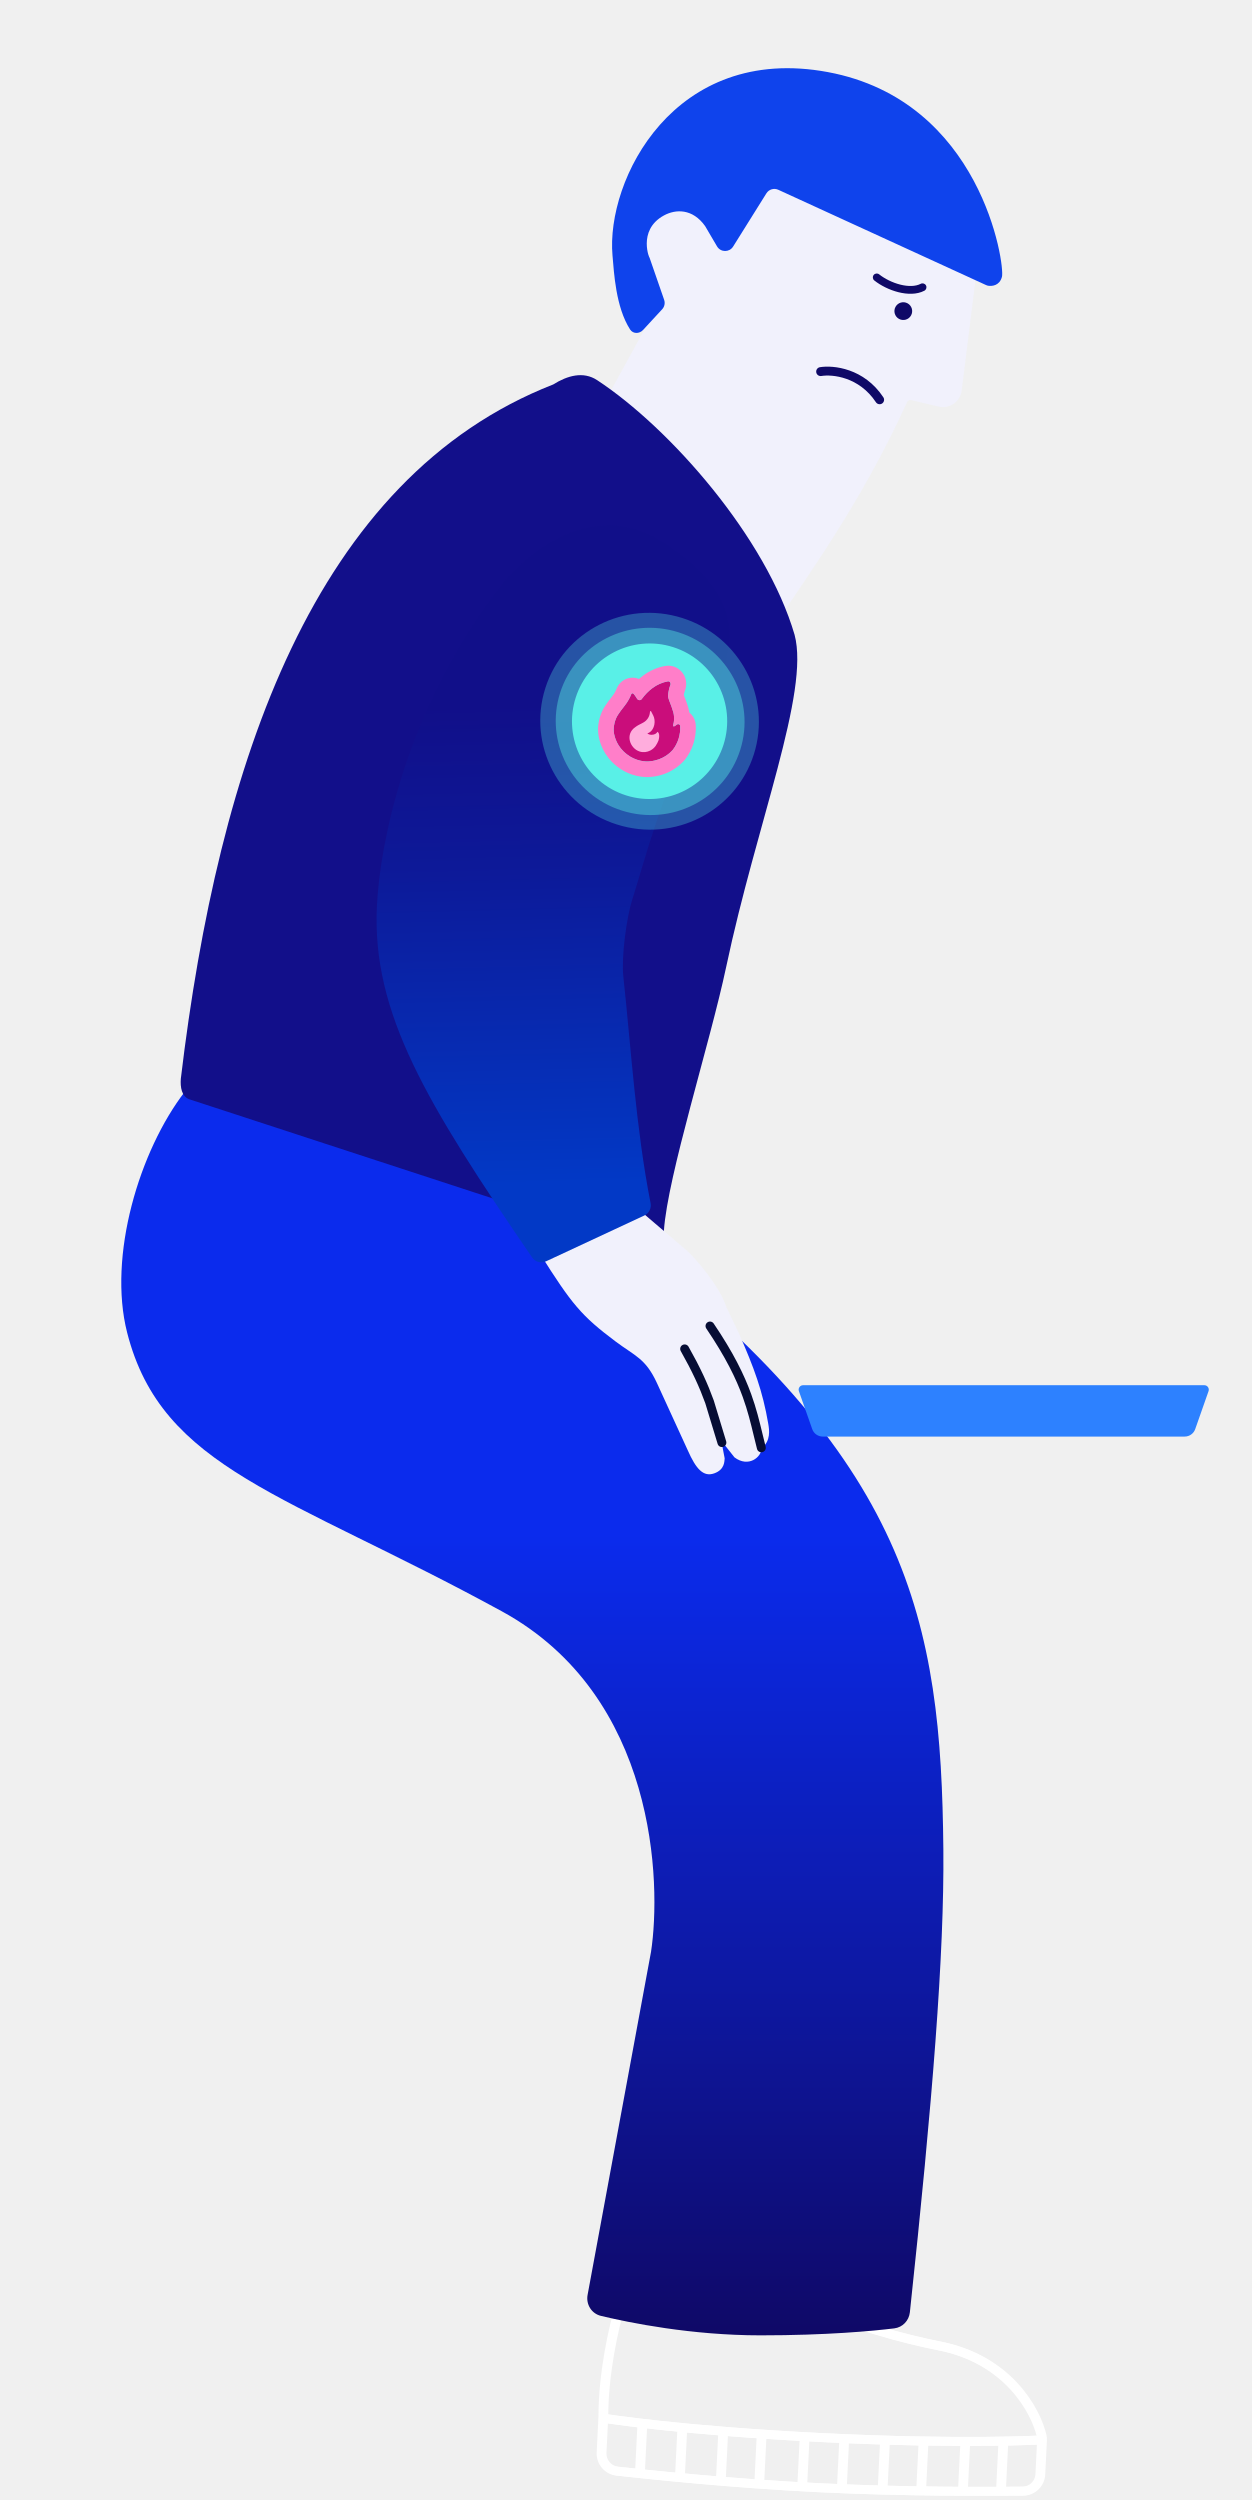
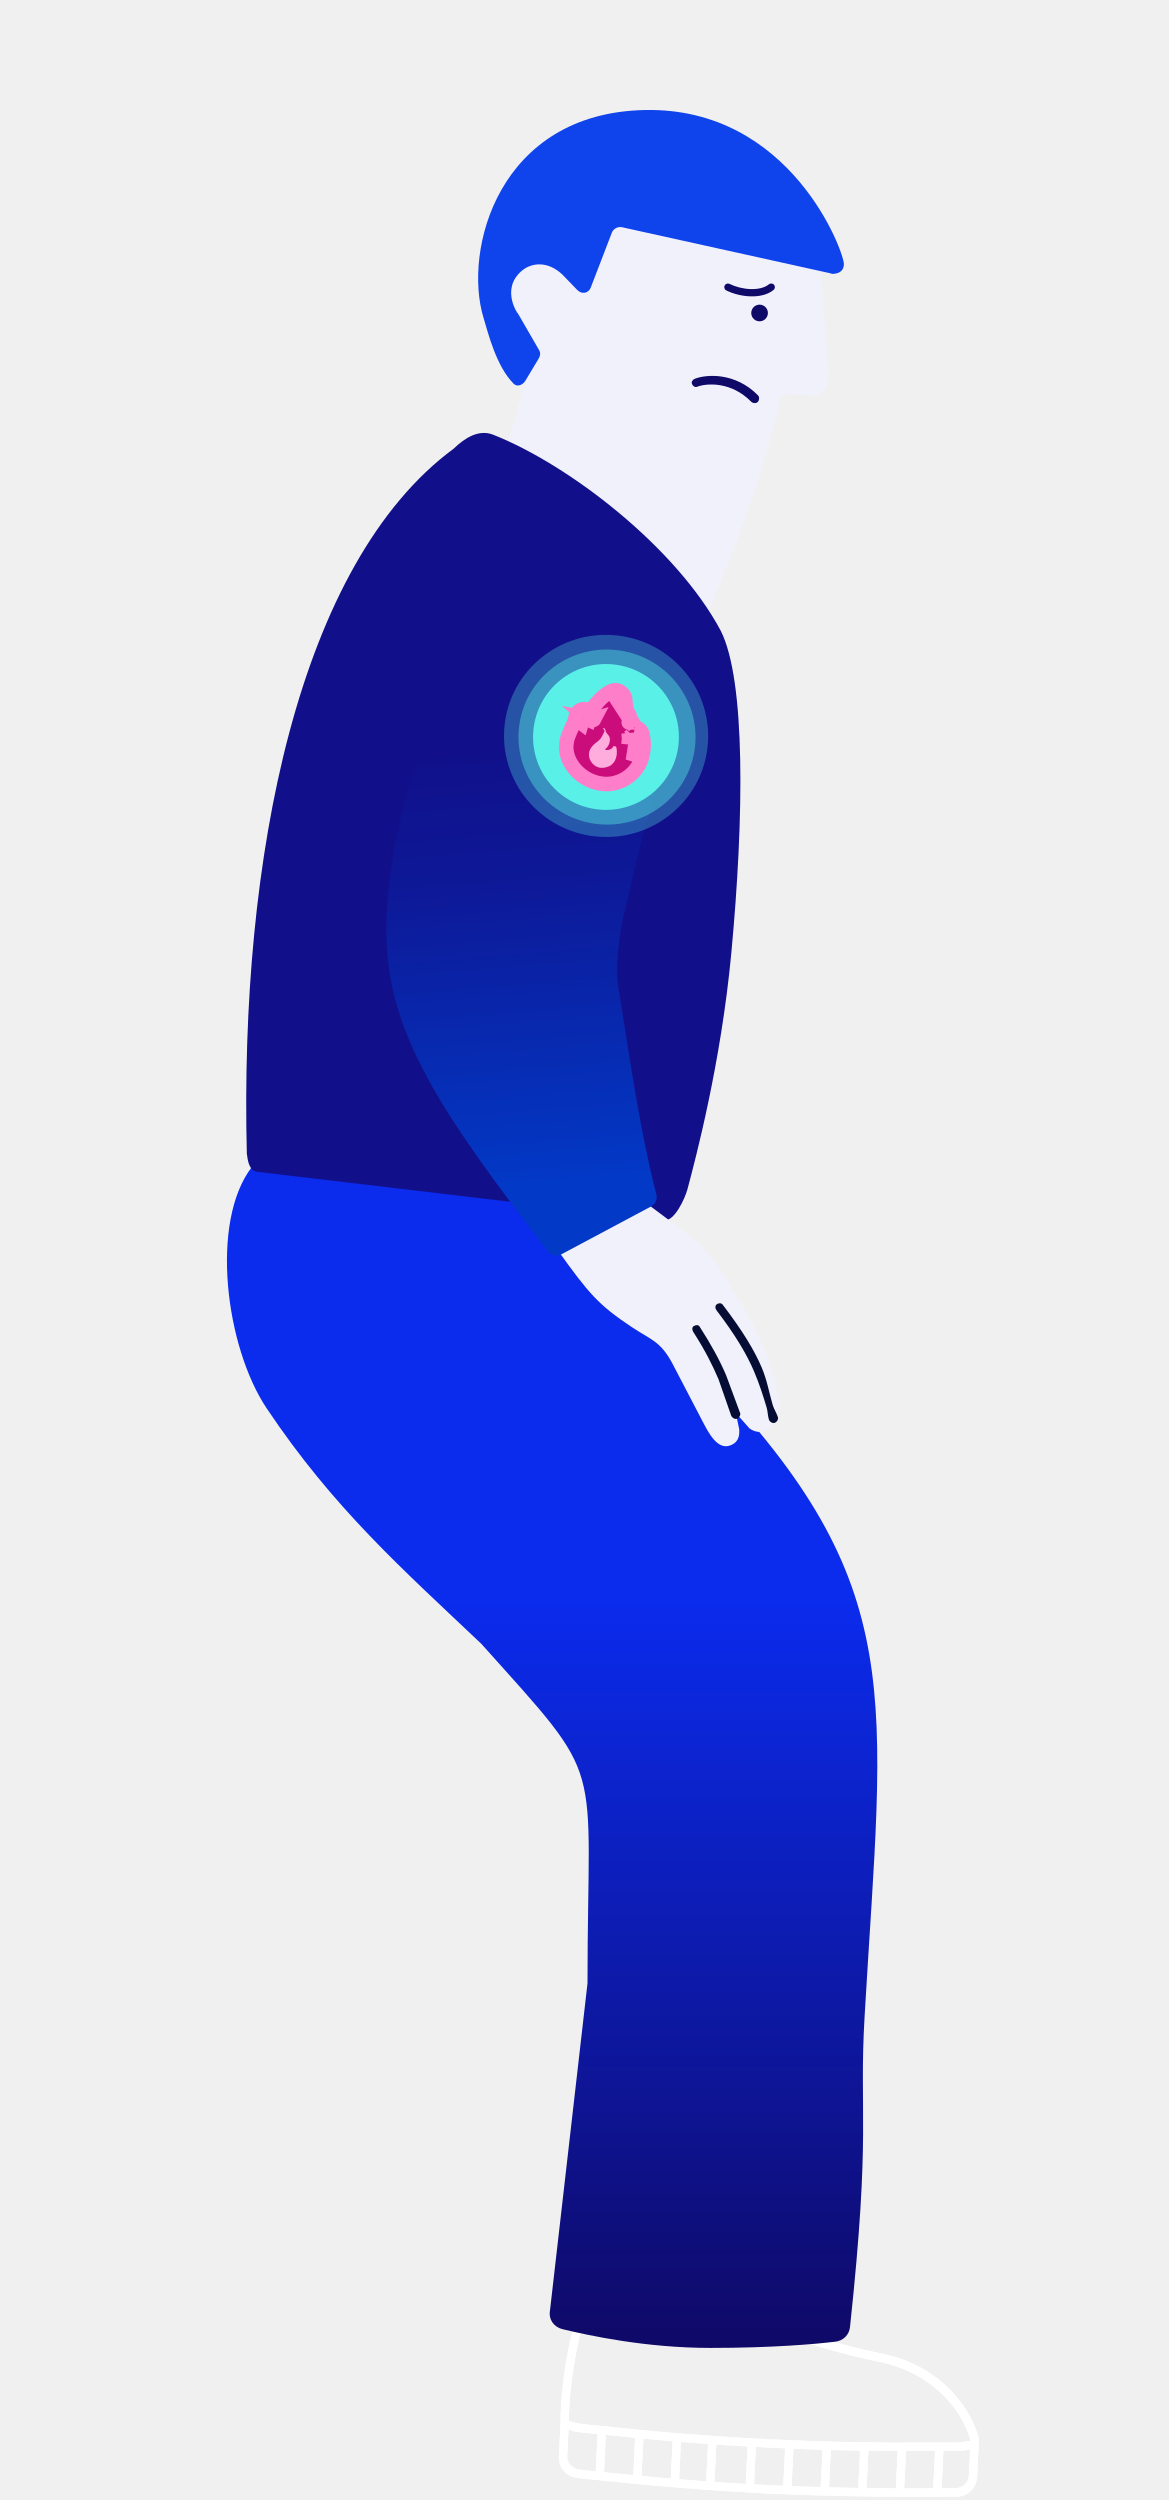
- <svg xmlns="http://www.w3.org/2000/svg" width="561" height="1121" viewBox="0 0 561 1121" fill="none">
-   <path fill-rule="evenodd" clip-rule="evenodd" d="M352.05 1027.9C356.597 1028.6 361.267 1029.81 364.284 1031.48C379.959 1040.13 406.517 1047 420.896 1049.84C452.89 1055.91 465.984 1079.59 468.832 1091.82C469.029 1092.66 469.078 1093.5 469.039 1094.3L468.288 1109.57C468.031 1114.8 463.796 1118.97 458.524 1119.03C443.121 1119.2 405.95 1119.36 367.793 1117.53C329.505 1115.7 291.818 1111.77 276.325 1110.04C271.091 1109.46 267.294 1104.9 267.551 1099.67L268.348 1083.46C268.391 1063.9 272.827 1043.92 276.205 1032.33C277.56 1027.68 282.139 1024.99 286.776 1025.54C313.179 1028.71 329.655 1028.63 339.379 1027.38C342.703 1026.95 347.479 1027.2 352.05 1027.9ZM351.441 1031.85C347.054 1031.18 342.692 1030.98 339.889 1031.34C329.699 1032.66 312.854 1032.7 286.301 1029.51C283.435 1029.17 280.803 1030.84 280.042 1033.45C276.719 1044.85 272.38 1064.45 272.345 1083.52L272.345 1083.57L271.543 1099.87C271.388 1103.02 273.667 1105.72 276.767 1106.07C292.228 1107.79 329.82 1111.71 367.983 1113.53C406.026 1115.36 443.108 1115.2 458.479 1115.03C461.602 1114.99 464.141 1112.53 464.296 1109.37L465.047 1094.1C465.072 1093.6 465.037 1093.14 464.94 1092.72C462.365 1081.68 450.25 1059.47 420.146 1053.77L420.129 1053.77C405.692 1050.91 378.607 1043.95 362.354 1034.98C359.962 1033.66 355.853 1032.54 351.441 1031.85Z" fill="white" />
-   <path fill-rule="evenodd" clip-rule="evenodd" d="M466.929 1092.05L467.05 1094.04C467.172 1096.04 467.172 1096.04 467.171 1096.04L467.144 1096.04L467.064 1096.05L466.752 1096.06C466.477 1096.08 466.067 1096.1 465.523 1096.13C464.435 1096.18 462.814 1096.25 460.671 1096.32C456.385 1096.48 450.011 1096.64 441.643 1096.71C424.906 1096.85 400.192 1096.59 368.248 1095.01C336.305 1093.43 311.845 1091.26 295.363 1089.49C287.122 1088.6 280.875 1087.81 276.685 1087.24C274.589 1086.96 273.008 1086.73 271.948 1086.57C271.419 1086.49 271.019 1086.43 270.751 1086.39L270.448 1086.34L270.37 1086.33L270.345 1086.33C270.344 1086.33 270.342 1086.33 270.662 1084.35L270.983 1082.38L271.004 1082.38L271.075 1082.39L271.366 1082.44C271.625 1082.48 272.016 1082.54 272.537 1082.62C273.579 1082.77 275.143 1083 277.221 1083.28C281.376 1083.84 287.586 1084.63 295.79 1085.51C312.199 1087.28 336.581 1089.44 368.445 1091.02C400.309 1092.59 424.946 1092.85 441.61 1092.71C449.941 1092.64 456.28 1092.48 460.531 1092.33C462.656 1092.25 464.26 1092.18 465.33 1092.13C465.865 1092.1 466.267 1092.08 466.534 1092.07L466.833 1092.05L466.906 1092.05L466.929 1092.05Z" fill="white" />
-   <path fill-rule="evenodd" clip-rule="evenodd" d="M284.77 1108.49L285.896 1085.61L289.887 1085.81L288.762 1108.68L284.77 1108.49Z" fill="white" />
-   <path fill-rule="evenodd" clip-rule="evenodd" d="M357.547 1114.23L358.672 1091.36L362.664 1091.56L361.539 1114.43L357.547 1114.23Z" fill="white" />
-   <path fill-rule="evenodd" clip-rule="evenodd" d="M302.672 1110.81L303.797 1087.94L307.789 1088.14L306.664 1111.01L302.672 1110.81Z" fill="white" />
-   <path fill-rule="evenodd" clip-rule="evenodd" d="M375.308 1115.11L376.433 1092.24L380.424 1092.43L379.299 1115.31L375.308 1115.11Z" fill="white" />
-   <path fill-rule="evenodd" clip-rule="evenodd" d="M321.01 1112.43L322.135 1089.56L326.127 1089.76L325.002 1112.63L321.01 1112.43Z" fill="white" />
-   <path fill-rule="evenodd" clip-rule="evenodd" d="M393.576 1116.01L394.701 1093.14L398.693 1093.34L397.568 1116.21L393.576 1116.01Z" fill="white" />
-   <path fill-rule="evenodd" clip-rule="evenodd" d="M429.55 1117.2L430.675 1094.33L434.667 1094.52L433.542 1117.4L429.55 1117.2Z" fill="white" />
-   <path fill-rule="evenodd" clip-rule="evenodd" d="M338.263 1113.28L339.388 1090.41L343.379 1090.61L342.254 1113.48L338.263 1113.28Z" fill="white" />
-   <path fill-rule="evenodd" clip-rule="evenodd" d="M410.83 1116.86L411.955 1093.99L415.947 1094.19L414.822 1117.06L410.83 1116.86Z" fill="white" />
-   <path fill-rule="evenodd" clip-rule="evenodd" d="M446.651 1116.47L447.776 1093.6L451.768 1093.8L450.643 1116.67L446.651 1116.47Z" fill="white" />
-   <path fill-rule="evenodd" clip-rule="evenodd" d="M352.446 1027.9C356.993 1028.6 361.663 1029.81 364.68 1031.48C380.354 1040.13 406.913 1047 421.292 1049.84C453.286 1055.91 466.379 1079.59 469.227 1091.82C469.425 1092.66 469.474 1093.5 469.434 1094.3L468.683 1109.57C468.426 1114.8 464.191 1118.97 458.92 1119.03C443.517 1119.2 406.345 1119.36 368.188 1117.53C329.901 1115.7 292.213 1111.77 276.72 1110.04C271.486 1109.46 267.69 1104.9 267.947 1099.67L268.744 1083.46C268.787 1063.9 273.223 1043.92 276.601 1032.33C277.955 1027.68 282.535 1024.99 287.172 1025.54C313.575 1028.71 330.051 1028.63 339.775 1027.38C343.099 1026.95 347.875 1027.2 352.446 1027.9ZM351.837 1031.85C347.45 1031.18 343.088 1030.98 340.285 1031.34C330.095 1032.66 313.25 1032.7 286.696 1029.51C283.831 1029.17 281.198 1030.84 280.438 1033.45C277.115 1044.85 272.776 1064.45 272.74 1083.52L272.74 1083.57L271.939 1099.87C271.783 1103.02 274.063 1105.72 277.163 1106.07C292.624 1107.79 330.215 1111.71 368.379 1113.53C406.421 1115.36 443.503 1115.2 458.874 1115.03C461.998 1114.99 464.536 1112.53 464.692 1109.37L465.442 1094.1C465.467 1093.6 465.433 1093.14 465.335 1092.72C462.761 1081.68 450.646 1059.47 420.541 1053.77L420.525 1053.77C406.088 1050.91 379.003 1043.95 362.749 1034.98C360.357 1033.66 356.248 1032.54 351.837 1031.85Z" fill="white" />
-   <path fill-rule="evenodd" clip-rule="evenodd" d="M467.324 1092.05L467.446 1094.04C467.568 1096.04 467.567 1096.04 467.567 1096.04L467.539 1096.04L467.459 1096.05L467.148 1096.06C466.872 1096.08 466.462 1096.1 465.918 1096.13C464.831 1096.18 463.21 1096.25 461.067 1096.32C456.781 1096.48 450.407 1096.64 442.038 1096.71C425.302 1096.85 400.587 1096.59 368.644 1095.01C336.7 1093.43 312.241 1091.26 295.759 1089.49C287.518 1088.6 281.271 1087.81 277.08 1087.24C274.985 1086.96 273.404 1086.73 272.344 1086.57C271.814 1086.49 271.415 1086.43 271.147 1086.39L270.843 1086.34L270.766 1086.33L270.74 1086.33C270.74 1086.33 270.738 1086.33 271.058 1084.35L271.378 1082.38L271.4 1082.38L271.471 1082.39L271.761 1082.44C272.021 1082.48 272.411 1082.54 272.932 1082.62C273.975 1082.77 275.539 1083 277.616 1083.28C281.771 1083.84 287.982 1084.63 296.186 1085.51C312.594 1087.28 336.977 1089.44 368.841 1091.02C400.704 1092.59 425.342 1092.85 442.005 1092.71C450.337 1092.64 456.675 1092.48 460.926 1092.33C463.052 1092.25 464.655 1092.18 465.726 1092.13C466.261 1092.1 466.662 1092.08 466.929 1092.07L467.228 1092.05L467.302 1092.05L467.324 1092.05Z" fill="white" />
-   <path fill-rule="evenodd" clip-rule="evenodd" d="M285.166 1108.49L286.291 1085.61L290.283 1085.81L289.158 1108.68L285.166 1108.49Z" fill="white" />
-   <path fill-rule="evenodd" clip-rule="evenodd" d="M357.942 1114.23L359.067 1091.36L363.059 1091.56L361.934 1114.43L357.942 1114.23Z" fill="white" />
-   <path fill-rule="evenodd" clip-rule="evenodd" d="M303.067 1110.81L304.192 1087.94L308.184 1088.14L307.059 1111.01L303.067 1110.81Z" fill="white" />
-   <path fill-rule="evenodd" clip-rule="evenodd" d="M375.703 1115.11L376.828 1092.24L380.82 1092.43L379.695 1115.31L375.703 1115.11Z" fill="white" />
-   <path fill-rule="evenodd" clip-rule="evenodd" d="M321.405 1112.43L322.53 1089.56L326.522 1089.76L325.397 1112.63L321.405 1112.43Z" fill="white" />
-   <path fill-rule="evenodd" clip-rule="evenodd" d="M393.972 1116.01L395.097 1093.14L399.089 1093.34L397.964 1116.21L393.972 1116.01Z" fill="white" />
-   <path fill-rule="evenodd" clip-rule="evenodd" d="M429.945 1117.2L431.07 1094.33L435.062 1094.52L433.937 1117.4L429.945 1117.2Z" fill="white" />
-   <path fill-rule="evenodd" clip-rule="evenodd" d="M338.658 1113.28L339.783 1090.41L343.775 1090.61L342.65 1113.48L338.658 1113.28Z" fill="white" />
-   <path fill-rule="evenodd" clip-rule="evenodd" d="M411.226 1116.86L412.351 1093.99L416.342 1094.19L415.217 1117.06L411.226 1116.86Z" fill="white" />
-   <path fill-rule="evenodd" clip-rule="evenodd" d="M447.047 1116.47L448.172 1093.6L452.164 1093.8L451.039 1116.67L447.047 1116.47Z" fill="white" />
-   <path d="M423 829.363C422.048 726.363 407.987 654.363 279 555.363L83 489.363C62.5 515.863 48.27 563.201 57 597.5C72.617 658.852 128.246 669.635 225 722.5C294.618 760.539 296.567 844.606 291.926 875.156L263.477 1029.03C262.688 1033.29 265.242 1037.43 269.452 1038.44C282.199 1041.5 310.004 1047.17 340.992 1047.17C370.688 1047.17 391.293 1045.22 400.988 1044.04C404.736 1043.59 407.584 1040.58 407.987 1036.82C418.145 942.026 423.435 876.379 423 829.363Z" fill="url(#paint0_linear_1215:4299)" />
-   <path d="M358.225 623.791C357.768 622.491 358.733 621.129 360.112 621.129H540.023C541.401 621.129 542.366 622.491 541.91 623.791L535.933 640.816C535.23 642.82 533.338 644.16 531.215 644.16H368.919C366.796 644.16 364.905 642.82 364.201 640.816L358.225 623.791Z" fill="#2D81FF" />
-   <path d="M346.431 69.176L438.001 111.276C438.669 111.583 439.06 112.287 438.969 113.017L431.212 175.145C430.589 180.131 425.778 183.478 420.895 182.322L408.637 179.421C407.85 179.234 407.04 179.639 406.705 180.376C385.506 227.014 359.988 261.112 345.373 283.386C344.535 284.664 342.535 284.293 342.183 282.807C337.481 262.979 321.517 220.781 274.251 177.264C273.678 176.737 273.527 175.878 273.902 175.194L294.389 137.835C294.618 137.418 294.661 136.923 294.506 136.474L284.85 112.533C284.696 112.083 284.738 111.588 284.967 111.171L316.629 57.594C317.052 56.823 317.994 56.505 318.795 56.862L346.431 69.176Z" fill="#F1F1FC" />
-   <path d="M442.262 127.874L348.979 85.097C347.054 84.214 344.771 84.899 343.646 86.698L328.724 110.565C327.045 113.252 323.12 113.201 321.517 110.473L316.175 101.379C310.545 93.444 302.966 93.751 297.753 96.579C285.376 103.292 291.674 117.041 291.175 115.307L291.017 114.851C291.095 115.056 291.146 115.207 291.175 115.307L297.8 134.435C298.31 135.906 297.968 137.539 296.911 138.683L288.34 147.964C286.686 149.755 283.846 149.778 282.529 147.73C276.078 137.701 275.32 122.198 274.646 114.583C271.648 80.748 302.215 19.493 371.181 32.318C440.148 45.144 450.669 118.82 449.277 124.117C448.234 128.086 444.829 128.455 442.953 128.106C442.713 128.062 442.484 127.976 442.262 127.874Z" fill="#0F43EC" />
-   <path d="M408.525 141.418C407.467 143.348 405.048 144.056 403.121 142.999C401.195 141.943 400.491 139.522 401.549 137.593C402.607 135.663 405.027 134.955 406.953 136.012C408.88 137.068 409.583 139.489 408.525 141.418Z" fill="#0F0967" />
-   <path d="M356.291 284.64C343.548 241.071 300.583 192.047 267.743 170.45C261.545 166.374 254.397 168.415 248.066 172.391C140.814 214.351 98.005 341.981 81.085 483.664C80.78 487.425 81.406 491.729 84.972 492.946L287.681 559.202C292.086 560.705 296.19 556.269 297.696 551.856C299.357 527.112 318.338 467.997 325.65 433.422C339.271 369.015 363.156 310.374 356.291 284.64Z" fill="#120F8A" />
-   <path d="M306.9 559.837L276.565 533.955L242.077 562.08C256.466 584.937 260.719 590.027 275.975 601.482C284.789 608.099 289.469 609.065 294.591 620.203L308.386 650.301C312.088 658.714 315.396 662.38 320.26 660.654C325.124 658.929 324.784 655.051 324.939 653.916L323.422 646.002L329.333 653.478C335.618 658.227 341.484 653.335 341.44 649.471C345.755 646.058 344.944 641.13 344.489 638.452C341.984 623.726 338.13 613.315 331.246 597.688L325.573 585.844C323.041 577.315 311.592 563.551 306.9 559.837Z" fill="#F1F1FC" />
-   <path fill-rule="evenodd" clip-rule="evenodd" d="M317.241 592.93C318.156 592.311 319.398 592.551 320.017 593.465C328.848 606.522 333.687 616.432 336.82 625.083C339.146 631.506 340.529 637.249 341.899 642.935C342.361 644.856 342.822 646.771 343.318 648.703C343.592 649.772 342.947 650.862 341.878 651.137C340.808 651.412 339.719 650.768 339.445 649.699C338.921 647.657 338.444 645.677 337.972 643.72C336.616 638.09 335.304 632.643 333.06 626.446C330.056 618.151 325.38 608.534 316.704 595.706C316.086 594.792 316.326 593.549 317.241 592.93Z" fill="#060D34" />
-   <path fill-rule="evenodd" clip-rule="evenodd" d="M306.016 603.102C306.977 602.559 308.197 602.898 308.739 603.859C314.064 613.292 317.316 620.399 320.025 627.893C320.037 627.925 320.048 627.958 320.058 627.991L325.612 646.275C325.932 647.331 325.336 648.448 324.279 648.77C323.223 649.091 322.106 648.496 321.786 647.44L316.247 629.206C313.628 621.97 310.478 615.076 305.257 605.826C304.714 604.865 305.054 603.646 306.016 603.102Z" fill="#060D34" />
-   <path d="M283.497 403.369C289.822 383.668 295.508 358.371 315.348 318.461C328.952 294.561 338.609 270.06 297.671 243.387C264.921 222.048 234.344 250.015 224.523 262.736C181.5 318.461 170.293 379.101 169 406.363C166.73 454.244 191.171 494.513 238.59 563.844C239.97 565.862 242.625 566.606 244.841 565.574L288.912 545.035C291.014 544.055 292.164 541.76 291.717 539.484C285.063 505.536 282.959 469.757 279.5 437.863C278.553 429.129 280.976 411.225 283.497 403.369Z" fill="url(#paint1_linear_1215:4299)" />
-   <path d="M414.475 130.365C415.333 129.92 415.669 128.864 415.224 128.006C414.78 127.148 413.724 126.812 412.865 127.257L414.475 130.365ZM394.218 123.019C393.462 122.417 392.361 122.542 391.759 123.297C391.157 124.053 391.281 125.154 392.037 125.757L394.218 123.019ZM412.865 127.257C410.527 128.468 407.223 128.515 403.668 127.617C400.152 126.728 396.685 124.985 394.218 123.019L392.037 125.757C394.907 128.044 398.83 130.004 402.81 131.01C406.751 132.006 411.05 132.139 414.475 130.365L412.865 127.257Z" fill="#0F0967" />
-   <path fill-rule="evenodd" clip-rule="evenodd" d="M395.532 180.927C394.611 181.536 393.371 181.283 392.762 180.362C385.223 168.95 373.208 167.793 368.299 168.598C367.21 168.776 366.182 168.037 366.004 166.947C365.825 165.857 366.563 164.829 367.652 164.65C373.634 163.669 387.448 165.066 396.096 178.156C396.705 179.077 396.452 180.318 395.532 180.927Z" fill="#0F0967" />
-   <ellipse cx="291.274" cy="323.407" rx="49.054" ry="48.559" transform="rotate(17.6528 291.274 323.407)" fill="#59F0E7" fill-opacity="0.3" />
-   <ellipse cx="291.527" cy="323.488" rx="42.365" ry="41.937" transform="rotate(17.6528 291.527 323.488)" fill="#59F0E7" fill-opacity="0.4" />
-   <ellipse cx="291.274" cy="323.407" rx="34.784" ry="34.874" transform="rotate(17.6528 291.274 323.407)" fill="#59F0E7" />
-   <mask id="path-40-outside-1_1215:4299" maskUnits="userSpaceOnUse" x="261.801" y="290.419" width="58.953" height="64.15" fill="black">
-     <rect fill="white" x="261.801" y="290.419" width="58.953" height="64.15" />
-     <path d="M302.215 321.17C302.417 323.605 301.919 324.56 301.827 325.242C301.8 325.446 301.924 325.7 302.129 325.718C302.188 325.723 302.243 325.7 302.3 325.685C302.609 325.606 302.956 325.352 303.291 325.038C303.916 324.449 304.95 324.684 304.998 325.542C305.215 329.393 303.979 333.312 301.699 336.214C300.516 337.564 297.216 340.831 291.447 341.37C289.671 341.651 285.086 341.399 280.957 338.139C276.826 334.882 275.474 330.674 275.214 328.109C275.104 327.103 275.043 324.925 276.303 321.98C276.9 320.444 279.774 316.825 280.125 316.397C281.58 314.599 282.512 312.669 282.995 311.399C283.199 310.864 283.711 310.687 284.093 311.113C284.32 311.366 284.562 311.658 284.773 311.941C285.125 312.435 285.41 312.875 285.65 313.3C286.069 314.045 287.218 314.185 287.723 313.495C289.17 311.517 290.773 309.863 292.517 308.577C294.628 306.97 297.082 305.935 299.51 305.508C300.327 305.364 300.915 306.328 300.613 307.101C300.135 308.325 299.671 310.037 299.547 312.11C299.542 312.18 299.546 312.25 299.558 312.318C299.748 313.419 300.231 314.515 300.622 315.581C300.822 315.969 300.893 316.423 301.092 316.81C302.001 319.366 302.118 320.002 302.215 321.17Z" />
-   </mask>
-   <path d="M302.215 321.17C302.417 323.605 301.919 324.56 301.827 325.242C301.8 325.446 301.924 325.7 302.129 325.718C302.188 325.723 302.243 325.7 302.3 325.685C302.609 325.606 302.956 325.352 303.291 325.038C303.916 324.449 304.95 324.684 304.998 325.542C305.215 329.393 303.979 333.312 301.699 336.214C300.516 337.564 297.216 340.831 291.447 341.37C289.671 341.651 285.086 341.399 280.957 338.139C276.826 334.882 275.474 330.674 275.214 328.109C275.104 327.103 275.043 324.925 276.303 321.98C276.9 320.444 279.774 316.825 280.125 316.397C281.58 314.599 282.512 312.669 282.995 311.399C283.199 310.864 283.711 310.687 284.093 311.113C284.32 311.366 284.562 311.658 284.773 311.941C285.125 312.435 285.41 312.875 285.65 313.3C286.069 314.045 287.218 314.185 287.723 313.495C289.17 311.517 290.773 309.863 292.517 308.577C294.628 306.97 297.082 305.935 299.51 305.508C300.327 305.364 300.915 306.328 300.613 307.101C300.135 308.325 299.671 310.037 299.547 312.11C299.542 312.18 299.546 312.25 299.558 312.318C299.748 313.419 300.231 314.515 300.622 315.581C300.822 315.969 300.893 316.423 301.092 316.81C302.001 319.366 302.118 320.002 302.215 321.17Z" fill="#CA0D7B" />
-   <path d="M301.827 325.242L308.765 326.173L308.765 326.173L301.827 325.242ZM302.215 321.17L295.239 321.749L295.239 321.749L302.215 321.17ZM301.092 316.81L307.688 314.464L307.53 314.021L307.314 313.603L301.092 316.81ZM300.622 315.581L294.051 317.993L294.201 318.402L294.4 318.789L300.622 315.581ZM299.558 312.318L292.66 313.51L292.66 313.51L299.558 312.318ZM299.51 305.508L298.297 298.614L298.297 298.614L299.51 305.508ZM292.517 308.577L296.67 314.212L296.714 314.18L296.758 314.147L292.517 308.577ZM287.723 313.495L293.373 317.628L293.373 317.628L287.723 313.495ZM285.65 313.3L279.552 316.738L279.552 316.738L285.65 313.3ZM284.773 311.941L290.478 307.885L290.431 307.819L290.382 307.753L284.773 311.941ZM284.093 311.113L278.881 315.785L278.881 315.785L284.093 311.113ZM280.125 316.397L285.534 320.841L285.551 320.82L285.568 320.8L280.125 316.397ZM276.303 321.98L282.739 324.734L282.786 324.625L282.829 324.514L276.303 321.98ZM275.214 328.109L282.178 327.403L282.175 327.375L282.172 327.347L275.214 328.109ZM280.957 338.139L285.294 332.645L285.291 332.643L280.957 338.139ZM291.447 341.37L290.796 334.4L290.573 334.421L290.351 334.456L291.447 341.37ZM301.699 336.214L306.964 340.827L307.087 340.686L307.203 340.539L301.699 336.214ZM304.998 325.542L311.987 325.147L311.987 325.147L304.998 325.542ZM282.995 311.399L276.452 308.911L276.452 308.911L282.995 311.399ZM300.613 307.101L294.093 304.552L294.093 304.552L300.613 307.101ZM299.547 312.11L306.534 312.529L306.534 312.528L299.547 312.11ZM303.291 325.038L298.492 319.941L298.492 319.941L303.291 325.038ZM302.3 325.685L300.568 318.903L300.568 318.903L302.3 325.685ZM302.129 325.718L301.516 332.691L301.516 332.691L302.129 325.718ZM308.765 326.173C308.723 326.488 308.648 326.746 308.742 326.373C308.804 326.128 308.923 325.66 309.025 325.078C309.242 323.846 309.341 322.396 309.191 320.592L295.239 321.749C295.291 322.38 295.242 322.624 295.238 322.649C295.229 322.696 295.219 322.746 295.168 322.948C295.148 323.026 295.099 323.22 295.055 323.411C295.008 323.614 294.941 323.932 294.89 324.312L308.765 326.173ZM309.191 320.592C309.023 318.565 308.69 317.283 307.688 314.464L294.497 319.156C294.941 320.405 295.098 320.928 295.164 321.196C295.195 321.319 295.207 321.362 295.239 321.749L309.191 320.592ZM307.314 313.603C307.439 313.844 307.509 314.03 307.534 314.098C307.554 314.151 307.563 314.183 307.522 314.054C307.495 313.972 307.419 313.73 307.323 313.471C307.223 313.197 307.069 312.809 306.844 312.374L294.4 318.789C294.276 318.547 294.205 318.362 294.18 318.294C294.161 318.24 294.152 318.209 294.193 318.337C294.219 318.419 294.296 318.661 294.391 318.921C294.492 319.195 294.646 319.582 294.87 320.018L307.314 313.603ZM307.194 313.17C307.075 312.845 306.948 312.517 306.855 312.274C306.753 312.008 306.677 311.805 306.611 311.62C306.474 311.236 306.453 311.112 306.455 311.127L292.66 313.51C292.993 315.438 293.885 317.542 294.051 317.993L307.194 313.17ZM298.297 298.614C294.794 299.23 291.296 300.709 288.277 303.008L296.758 314.147C297.959 313.232 299.371 312.64 300.724 312.402L298.297 298.614ZM288.364 302.942C285.962 304.713 283.872 306.904 282.074 309.362L293.373 317.628C294.468 316.131 295.584 315.012 296.67 314.212L288.364 302.942ZM291.747 309.863C291.355 309.167 290.927 308.516 290.478 307.885L279.067 315.996C279.322 316.354 279.465 316.583 279.552 316.738L291.747 309.863ZM290.382 307.753C290.034 307.286 289.657 306.832 289.306 306.441L278.881 315.785C278.984 315.9 279.091 316.031 279.163 316.128L290.382 307.753ZM274.716 311.954C274.46 312.267 273.569 313.386 272.646 314.654C271.932 315.635 270.467 317.673 269.778 319.447L282.829 324.514C282.746 324.727 282.694 324.806 282.752 324.702C282.796 324.621 282.877 324.484 283.003 324.287C283.257 323.889 283.593 323.405 283.966 322.892C284.333 322.388 284.699 321.906 284.996 321.522C285.144 321.332 285.271 321.171 285.368 321.048C285.416 320.987 285.456 320.937 285.487 320.9C285.502 320.881 285.513 320.866 285.522 320.855C285.531 320.844 285.535 320.84 285.534 320.841L274.716 311.954ZM269.868 319.227C268.045 323.485 268.041 326.912 268.256 328.872L282.172 327.347C282.166 327.293 282.041 326.365 282.739 324.734L269.868 319.227ZM268.25 328.816C268.659 332.848 270.701 338.966 276.622 343.636L285.291 332.643C282.952 330.798 282.29 328.501 282.178 327.403L268.25 328.816ZM292.097 348.339C300.399 347.564 305.214 342.824 306.964 340.827L296.434 331.601C295.818 332.304 294.032 334.098 290.796 334.4L292.097 348.339ZM307.203 340.539C310.558 336.27 312.298 330.665 311.987 325.147L298.009 325.936C298.132 328.121 297.401 330.355 296.195 331.889L307.203 340.539ZM290.351 334.456C290.461 334.439 289.783 334.522 288.66 334.262C287.624 334.023 286.428 333.54 285.294 332.645L276.62 343.634C282.503 348.278 289.133 348.824 292.542 348.283L290.351 334.456ZM276.452 308.911C276.162 309.674 275.561 310.909 274.683 311.995L285.568 320.8C287.598 318.289 288.863 315.664 289.538 313.887L276.452 308.911ZM294.093 304.552C293.375 306.389 292.731 308.819 292.559 311.692L306.534 312.528C306.61 311.256 306.894 310.26 307.132 309.649L294.093 304.552ZM298.492 319.941C298.502 319.932 298.632 319.808 298.875 319.645C299.078 319.508 299.663 319.134 300.568 318.903L304.033 332.467C306.184 331.918 307.635 330.562 308.09 330.134L298.492 319.941ZM282.074 309.362C283.572 307.314 285.817 306.811 287.378 306.973C288.903 307.132 290.69 307.987 291.747 309.863L279.552 316.738C281.029 319.358 283.6 320.656 285.931 320.898C288.297 321.144 291.369 320.367 293.373 317.628L282.074 309.362ZM300.724 312.402C297.804 312.916 295.612 311.289 294.642 309.821C293.731 308.444 293.331 306.501 294.093 304.552L307.132 309.649C308.197 306.927 307.654 304.117 306.321 302.1C304.927 299.993 302.034 297.956 298.297 298.614L300.724 312.402ZM302.742 318.745C305.589 318.996 307.245 320.834 307.94 322.027C308.632 323.215 308.968 324.66 308.765 326.173L294.89 324.312C294.659 326.029 295.044 327.702 295.842 329.073C296.643 330.449 298.464 332.423 301.516 332.691L302.742 318.745ZM306.455 311.127C306.542 311.63 306.56 312.102 306.534 312.529L292.559 311.692C292.525 312.257 292.549 312.87 292.66 313.51L306.455 311.127ZM301.516 332.691C302.661 332.792 303.555 332.59 303.917 332.499C304.016 332.474 304.098 332.452 304.15 332.437C304.2 332.423 304.242 332.41 304.246 332.409C304.289 332.396 304.171 332.432 304.033 332.467L300.568 318.903C300.474 318.927 300.398 318.948 300.35 318.962C300.326 318.969 300.306 318.975 300.293 318.979C300.281 318.982 300.27 318.985 300.269 318.986C300.238 318.995 300.362 318.957 300.513 318.919C300.819 318.843 301.656 318.65 302.742 318.745L301.516 332.691ZM289.306 306.441C287.639 304.581 284.748 303.246 281.541 304.169C278.685 304.991 277.114 307.171 276.452 308.911L289.538 313.887C289.08 315.092 287.867 316.916 285.414 317.622C282.61 318.429 280.166 317.219 278.881 315.785L289.306 306.441ZM311.987 325.147C311.778 321.449 309.184 318.798 306.184 317.989C303.455 317.253 300.543 318.01 298.492 319.941L308.09 330.134C306.664 331.476 304.582 332.057 302.538 331.506C300.223 330.881 298.169 328.777 298.009 325.936L311.987 325.147Z" fill="#FF7EC9" mask="url(#path-40-outside-1_1215:4299)" />
-   <path d="M291.606 336.527C290.165 337.275 288.458 337.507 286.82 336.985C282.372 335.57 280.192 329.19 284.891 326.033C286.84 324.499 288.884 324.288 290.234 322.477C290.795 321.794 291.197 320.802 291.318 320.151C291.314 319.892 291.51 319.006 291.535 318.928C291.56 318.85 291.56 318.85 291.638 318.875L291.741 318.821C291.819 318.846 291.819 318.846 291.897 318.871C292.003 319.077 292.11 319.283 292.216 319.489C292.428 319.902 292.694 320.417 292.907 320.829C293.438 321.86 293.717 323.413 293.4 324.949C292.959 326.877 291.992 328.292 290.264 328.863C290.814 329.296 291.438 329.495 292.215 329.483C293.432 329.44 294.255 329.013 294.763 328.227C294.763 328.227 294.788 328.148 294.866 328.173L294.944 328.198C295.494 328.631 295.897 329.794 295.278 332.009C294.599 333.602 293.768 335.406 291.606 336.527Z" fill="#FFADDD" />
+ <svg xmlns="http://www.w3.org/2000/svg" fill="none" viewBox="0 0 561 1200">
+   <path d="m352.9 1107c4.538 0.7 8.827 1.93 11.838 3.59 15.645 8.61 42.793 16 57.144 18.84 31.931 6.03 45.18 29.26 48.025 41.42 0.198 0.84-0.108 2.2-0.147 2.99l-0.736 14.99c-0.256 5.2-4.219 9.48-9.48 9.54-15.372 0.17-52.955 0.33-91.036-1.49-38.211-1.84-76.278-5.82-91.741-7.54-5.224-0.58-8.754-5.23-8.498-10.43l0.785-15.98c0.039-19.46 4.128-39.17 7.497-50.69 1.351-4.63 6.752-8.01 11.379-7.45 26.351 3.16 42.282 2.81 51.986 1.57 3.317-0.43 8.422-0.07 12.984 0.64zm-0.196 3.99c-4.379-0.67-9.188-0.95-11.986-0.59-10.169 1.3-27.482 1.51-53.983-1.67-2.86-0.34-5.43 1.11-6.189 3.7-3.313 11.34-7.466 31.74-7.497 50.7l-0.785 15.98c-0.154 3.13 2.604 5.94 5.698 6.29 15.431 1.72 52.655 5.65 90.742 7.48 37.967 1.82 74.697 1.62 90.038 1.44 3.117-0.03 6.133-2.55 6.287-5.69l0.736-14.98c0.025-0.5 0.196-1.58 0.098-2-2.572-10.99-15.13-32.6-45.176-38.28-14.408-2.84-40.921-9.91-57.144-18.84-2.387-1.31-6.436-2.86-10.839-3.54z" clip-rule="evenodd" fill="#fff" fill-rule="evenodd" />
+   <path d="m467.76 1171.7-0.098 2c0.12 2.03-0.097 1.99-0.098 1.99-0.275 0.02-1.454-0.12-1.997-0.09-1.087 0.05-1.904 0.72-4.045 0.8-4.28 0.16-10.668-0.02-19.026 0.06-16.715 0.16-42.107-0.07-74.008-1.65s-56.354-3.81-72.813-5.6c-8.229-0.9-14.743-1.36-18.927-1.94-2.093-0.29-2.888-1.04-3.947-1.2-0.529-0.08-1.729-0.05-1.997-0.09-1e-3 0-0.224 0.01 0.098-2l0.098-2 0.999 0.05c0.259 0.04 0.478-0.03 0.999 0.05 1.041 0.16 2.87 0.96 4.945 1.24 4.149 0.57 9.736 1 17.929 1.89 16.385 1.79 40.991 4.02 72.813 5.6 31.821 1.58 56.367 1.76 73.009 1.6 8.321-0.07 14.78 0.1 19.026-0.06 2.123-0.08 3.974-0.7 5.043-0.75 0.534-0.03 0.732 0.07 0.999 0.05l0.998 0.05z" clip-rule="evenodd" fill="#fff" fill-rule="evenodd" />
+   <path d="m285.87 1188 1.129-22.97 3.995 0.2-1.129 22.97-3.995-0.2z" clip-rule="evenodd" fill="#fff" fill-rule="evenodd" />
+   <path d="m357.87 1194 1.129-22.97 3.995 0.2-1.129 22.97-3.995-0.2z" clip-rule="evenodd" fill="#fff" fill-rule="evenodd" />
+   <path d="m303.87 1190 1.129-22.97 3.995 0.2-1.129 22.97-3.995-0.2z" clip-rule="evenodd" fill="#fff" fill-rule="evenodd" />
+   <path d="m375.87 1195 1.129-22.97 3.995 0.2-1.129 22.97-3.995-0.2z" clip-rule="evenodd" fill="#fff" fill-rule="evenodd" />
+   <path d="m321.87 1192 1.129-22.97 3.995 0.2-1.129 22.97-3.995-0.2z" clip-rule="evenodd" fill="#fff" fill-rule="evenodd" />
+   <path d="m393.87 1195 1.129-22.97 3.995 0.2-1.129 22.97-3.995-0.2z" clip-rule="evenodd" fill="#fff" fill-rule="evenodd" />
+   <path d="m429.87 1197 1.129-22.97 3.995 0.2-1.129 22.97-3.995-0.2z" clip-rule="evenodd" fill="#fff" fill-rule="evenodd" />
+   <path d="m338.87 1193 1.129-22.97 3.995 0.2-1.129 22.97-3.995-0.2z" clip-rule="evenodd" fill="#fff" fill-rule="evenodd" />
+   <path d="m411.87 1196 1.129-22.97 3.995 0.2-1.129 22.97-3.995-0.2z" clip-rule="evenodd" fill="#fff" fill-rule="evenodd" />
+   <path d="m447.87 1196 1.129-22.97 3.995 0.2-1.129 22.97-3.995-0.2z" clip-rule="evenodd" fill="#fff" fill-rule="evenodd" />
+   <path d="m352.9 1107c4.538 0.7 8.827 1.93 11.838 3.59 15.645 8.61 42.793 16 57.144 18.84 31.931 6.03 45.18 29.26 48.025 41.42 0.198 0.84-0.108 2.2-0.147 2.99l-0.736 14.99c-0.256 5.2-4.219 9.48-9.48 9.54-15.372 0.17-52.955 0.33-91.036-1.49-38.211-1.84-76.278-5.82-91.741-7.54-5.224-0.58-8.754-5.23-8.498-10.43l0.785-15.98c0.039-19.46 4.128-39.17 7.497-50.69 1.351-4.63 6.752-8.01 11.379-7.45 26.351 3.16 42.282 2.81 51.986 1.57 3.317-0.43 8.422-0.07 12.984 0.64zm-0.196 3.99c-4.379-0.67-9.188-0.95-11.986-0.59-10.169 1.3-27.482 1.51-53.983-1.67-2.86-0.34-5.43 1.11-6.189 3.7-3.313 11.34-7.466 31.74-7.497 50.7l-0.785 15.98c-0.154 3.13 2.604 5.94 5.698 6.29 15.431 1.72 52.655 5.65 90.742 7.48 37.967 1.82 74.697 1.62 90.038 1.44 3.117-0.03 6.133-2.55 6.287-5.69l0.736-14.98c0.025-0.5 0.196-1.58 0.098-2-2.572-10.99-15.13-32.6-45.176-38.28-14.408-2.84-40.921-9.91-57.144-18.84-2.387-1.31-6.436-2.86-10.839-3.54z" clip-rule="evenodd" fill="#fff" fill-rule="evenodd" />
+   <path d="m467.76 1171.7-0.098 2c0.12 2.03-0.097 1.99-0.098 1.99-0.275 0.02-1.454-0.12-1.997-0.09-1.087 0.05-1.904 0.72-4.045 0.8-4.28 0.16-10.668-0.02-19.026 0.06-16.715 0.16-42.107-0.07-74.008-1.65s-56.354-3.81-72.813-5.6c-8.229-0.9-14.743-1.36-18.927-1.94-2.093-0.29-2.888-1.04-3.947-1.2-0.529-0.08-1.729-0.05-1.997-0.09-1e-3 0-0.224 0.01 0.098-2l0.098-2 0.999 0.05c0.259 0.04 0.478-0.03 0.999 0.05 1.041 0.16 2.87 0.96 4.945 1.24 4.149 0.57 9.736 1 17.929 1.89 16.385 1.79 40.991 4.02 72.813 5.6 31.821 1.58 56.367 1.76 73.009 1.6 8.321-0.07 14.78 0.1 19.026-0.06 2.123-0.08 3.974-0.7 5.043-0.75 0.534-0.03 0.732 0.07 0.999 0.05l0.998 0.05z" clip-rule="evenodd" fill="#fff" fill-rule="evenodd" />
+   <path d="m285.87 1188 1.129-22.97 3.995 0.2-1.129 22.97-3.995-0.2z" clip-rule="evenodd" fill="#fff" fill-rule="evenodd" />
+   <path d="m357.87 1194 1.129-22.97 3.995 0.2-1.129 22.97-3.995-0.2z" clip-rule="evenodd" fill="#fff" fill-rule="evenodd" />
+   <path d="m303.87 1190 1.129-22.97 3.995 0.2-1.129 22.97-3.995-0.2z" clip-rule="evenodd" fill="#fff" fill-rule="evenodd" />
+   <path d="m375.87 1195 1.129-22.97 3.995 0.2-1.129 22.97-3.995-0.2z" clip-rule="evenodd" fill="#fff" fill-rule="evenodd" />
+   <path d="m321.87 1192 1.129-22.97 3.995 0.2-1.129 22.97-3.995-0.2z" clip-rule="evenodd" fill="#fff" fill-rule="evenodd" />
+   <path d="m393.87 1195 1.129-22.97 3.995 0.2-1.129 22.97-3.995-0.2z" clip-rule="evenodd" fill="#fff" fill-rule="evenodd" />
+   <path d="m429.87 1197 1.129-22.97 3.995 0.2-1.129 22.97-3.995-0.2z" clip-rule="evenodd" fill="#fff" fill-rule="evenodd" />
+   <path d="m338.87 1193 1.129-22.97 3.995 0.2-1.129 22.97-3.995-0.2z" clip-rule="evenodd" fill="#fff" fill-rule="evenodd" />
+   <path d="m411.87 1196 1.129-22.97 3.995 0.2-1.129 22.97-3.995-0.2z" clip-rule="evenodd" fill="#fff" fill-rule="evenodd" />
+   <path d="m447.87 1196 1.129-22.97 3.995 0.2-1.129 22.97-3.995-0.2z" clip-rule="evenodd" fill="#fff" fill-rule="evenodd" />
+   <path d="m415 968c8.992-155.05 21.911-206.46-75-308-31.76-33.275-21-56.494-21-75l-198-25c-20.481 26.509-12.686 86.59 7 116 32.164 48.052 65.035 76.987 103 113 60.944 68.024 51 51.961 51 163l-18 157c-0.788 4.27 1.794 7.99 6 9 12.735 3.06 40.041 9 71 9 29.669 0 50.314-1.83 60-3 3.745-0.45 6.597-3.24 7-7 10.149-94.82 4.277-102.04 7-149z" fill="url(#b)" />
+   <path d="m293.4 93.657 98.641 22.744c0.719 0.165 0.604 0.513 0.665 1.248l5.098 62.195c0.416 5.02-3.241 10.16-8.279 10.023l-12.351-0.628c-0.811-0.022-2.318 0.54-2.496 1.331-11.225 50.088-28.726 87.846-38.5 112.68-0.561 1.424-2.509 1.467-3.161 0.082-8.706-18.496-33.553-55.752-88.974-88.804-0.671-0.4-0.601-1.458-0.374-2.205l12.53-41.139c0.139-0.456 0.536-0.547 0.291-0.957l-14.467-21.137c-0.244-0.41-0.512-1.749-0.373-2.205l19.978-58.734c0.257-0.842 1.343-0.56 2.204-0.374l29.568 5.875z" fill="#F1F1FC" />
+   <path d="m398.54 131.17-99.889-22.079c-2.071-0.473-4.259 0.673-4.991 2.661l-10.072 26.206c-1.094 2.968-4.477 3.464-6.613 1.121l-7.151-7.407c-7.162-6.62-14.806-5.535-19.338-1.712-10.759 9.077-1.154 21.896-2.002 20.301l-0.956-0.292c0.119 0.186 0.908 0.2 0.956 0.292l10.268 17.766c0.803 1.336 0.592 2.785-0.209 4.119l-6.366 10.606c-1.254 2.087-3.941 3.149-5.657 1.413-8.399-8.501-12.189-24.269-14.422-31.58-9.924-32.486 7.101-98.333 77.423-99.776 70.323-1.444 95.823 68.616 95.55 74.078-0.205 4.094-3.662 4.536-5.575 4.575-0.244 5e-3 -0.718-0.237-0.956-0.292z" fill="#0F43EC" />
+   <path d="m368.42 151.4c-0.644 2.114-2.879 3.305-4.992 2.661s-3.304-2.879-2.66-4.993c0.644-2.113 2.878-3.305 4.991-2.661s3.304 2.88 2.661 4.993z" fill="#0F0967" />
+   <path d="m345.97 302.78c-21.352-40.036-72.75-79.702-109.27-94.123-6.893-2.722-13.588 1.538-18.967 6.725-74.356 54.915-102.84 195.51-99.251 338.41 0.469 3.743 1.238 8.214 4.973 8.676l195.62 23.173c4.614 0.571 9.694-10.272 10.894-14.776l0.061-0.231c3.731-13.997 16.019-60.103 20.992-113.05 6.154-65.535 6.915-131.02-5.05-154.8z" fill="#120F8A" />
+   <path d="m331.34 593.32-31.861-23.858-32.238 29.97c15.684 21.997 20.152 26.959 36 37.567 9.154 6.128 13.729 6.638 19.495 17.455l15.251 29.248c4.191 8.178 8.137 11.943 12.86 9.975s3.907-6.419 3.992-7.557l-1.654-7.892 6.635 7.48c6.53 4.4 11.908-1.136 11.628-4.978 4.074-3.618 2.701-8.573 2.085-11.213-3.389-14.522-7.533-24.69-15.325-39.881l-7.131-11.052c-3.035-8.355-14.851-21.812-19.737-25.264z" fill="#F1F1FC" />
+   <path d="m344.05 626.06c0.878-0.671 2.157-0.706 2.823 0.167 9.504 12.481 15.148 21.736 18.737 30.164 2.665 6.259 3.626 12.448 5.298 18.029 0.565 1.886 1.888 3.922 2.486 5.816 0.331 1.049-0.53 2.404-1.58 2.741-1.051 0.337-2.407-0.532-2.738-1.58-0.632-2.002-0.499-3.811-1.075-5.732-1.656-5.526-3.475-11.327-6.046-17.365-3.441-8.082-8.736-17.155-18.074-29.416-0.665-0.874-0.709-2.154 0.169-2.824z" clip-rule="evenodd" fill="#060D34" fill-rule="evenodd" />
+   <path d="m332.96 636.55c0.921-0.592 2.233-0.752 2.823 0.168 5.786 9.025 9.673 16.174 12.765 23.432 0.013 0.032-0.012-0.032 0 0l6.709 18.113c0.376 1.026-0.552 2.361-1.579 2.74-1.028 0.379-2.363-0.553-2.739-1.58l-6.046-17.364c-2.988-7.008-6.428-13.835-12.102-22.685-0.589-0.919-0.752-2.231 0.169-2.824z" clip-rule="evenodd" fill="#060D34" fill-rule="evenodd" />
+   <path d="m299.6 438.34c5.203-20.028 8.79-46.146 26.355-87.117 12.24-24.632 20.451-48.78-21.98-73.086-33.945-19.445-62.081 9.907-71.174 23.164-39.838 58.075-47.641 119.29-47.385 146.58 0.449 47.933 26.336 86.341 77.647 152.86 1.489 1.931 4.172 2.524 6.324 1.376l43.186-23.045c2.051-1.095 3.075-3.459 2.496-5.711-8.604-33.467-13.121-68.499-18.388-100.14-1.442-8.667 0.845-26.896 2.919-34.881z" fill="url(#a)" />
+   <path d="m371.31 139.17c0.747-0.614 0.855-1.717 0.242-2.463-0.613-0.747-1.716-0.855-2.463-0.242l2.221 2.705zm-21.133-2.9c-0.864-0.434-1.916-0.084-2.349 0.78s-0.084 1.915 0.78 2.349l1.569-3.129zm18.912 0.195c-2.037 1.673-5.235 2.412-8.856 2.286-3.583-0.125-7.284-1.092-10.056-2.481l-1.569 3.129c3.24 1.624 7.437 2.708 11.502 2.85 4.027 0.14 8.226-0.637 11.2-3.079l-2.221-2.705z" fill="#0F0967" />
+   <path d="m363.72 192.95c-0.754 0.783-2.384 0.65-3.158-0.139-9.589-9.766-21.425-8.92-25.954-7.155-1.005 0.391-2.074-0.335-2.472-1.375-0.397-1.04 0.371-2.081 1.376-2.472 5.519-2.15 19.35-3.22 30.348 7.981 0.774 0.789 0.615 2.377-0.14 3.16z" clip-rule="evenodd" fill="#0F0967" fill-rule="evenodd" />
+   <ellipse transform="matrix(.99471 .10193 -.10217 .99485 290.92 353.24)" rx="49" ry="48.5" fill="#59F0E7" fill-opacity=".3" />
+   <ellipse transform="matrix(.99471 .10193 -.10217 .99485 291.36 353.79)" rx="42.5" ry="42" fill="#59F0E7" fill-opacity=".4" />
+   <ellipse transform="matrix(.99471 .10193 -.10217 .99485 290.87 353.74)" rx="35" ry="35" fill="#59F0E7" />
+   <path d="m304.75 349.04c1.452 0.256 3.044 1.275 3.552 3.247 1.214 4.719 0.659 10.238-1.4 14.383l-0.042 0.085-0.046 0.081c-1.035 1.83-3.861 6.6-10.697 8.737-2.584 0.936-7.991 1.498-13.625-1.303-5.684-2.823-8.85-7.625-9.907-10.934-0.01-0.031-0.021-0.064-0.032-0.097-0.392-1.194-1.239-3.769-0.46-7.691 0.132-0.742 0.411-1.573 0.656-2.242 0.276-0.753 0.608-1.564 0.926-2.306 0.613-1.432 1.253-2.789 1.455-3.179 0.817-1.588 1.064-2.818 1.157-3.616 0.129-1.101 0.71-2.435 2.057-3.225 1.481-0.869 3.14-0.64 4.327 0.125 0.207 0.133 0.434 0.287 0.665 0.458 1.042-1.671 2.206-3.097 3.351-4.375 1.888-2.17 4.065-4.198 6.834-5.459m11.229 17.311-11.229-17.311m11.229 17.311c-0.024-0.084-0.049-0.17-0.074-0.257-0.327-1.098-0.866-1.948-1.316-2.627-0.131-0.197-0.261-0.389-0.394-0.585-0.174-0.257-0.354-0.522-0.549-0.818 5e-3 -0.27-0.018-0.563-0.086-0.872-0.111-0.507-0.317-0.949-0.569-1.32-0.506-0.812-0.918-1.531-1.198-2.176-0.268-1.817-0.401-3.222-0.414-4.18-0.022-1.609-0.852-2.934-1.803-3.736-0.947-0.8-2.795-1.665-4.826-0.74m11.229 17.311-11.229-17.311m8.374 22.146c0.014-0.01 0.032-0.018 0.043-0.023 0.113-0.046 0.231-0.118 0.351-0.211 0.234-0.182 0.477-0.439 0.71-0.724l-1.104 0.958zm0 0-0.019-2e-3c2e-3 -0.04 4e-3 -0.096-5e-3 -0.132-8e-3 -0.034-0.015-0.069-0.021-0.104-0.027-0.173-0.024-0.355-0.02-0.579 5e-3 -0.286 0.012-0.64-0.043-1.132l0.108 1.949zm-18.758-8.131c0.752 0.287 1.895 0.011 2.241-0.679l-2.241 0.679zc0.035-0.213 0.064-0.417 0.088-0.612m-0.088 0.612 0.084-0.605m4e-3 -7e-3c5e-3 -0.039 0.01-0.078 0.014-0.117-4e-3 0.039-0.01 0.081-0.018 0.124m4e-3 -7e-3 -4e-3 7e-3m4e-3 -7e-3 -4e-3 7e-3m0 0c-0.029 0.169-0.083 0.364-0.17 0.569-0.048-0.022-0.095-0.047-0.139-0.075-0.337-0.211-0.7-0.448-1.077-0.782l1.386 0.288zm22.12 9.233-0.023-3e-3 0.023 3e-3zm0.01-0.079v1e-3 -1e-3zm-3.544-7.506c-1e-3 0 1e-3 -2e-3 4e-3 -7e-3 -3e-3 4e-3 -4e-3 6e-3 -4e-3 7e-3zm-22.612 0.375c-0.113-0.052-0.219-0.11-0.316-0.172 0.11 0.071 0.213 0.142 0.304 0.209l0.012-0.037zm26.145 8.399c0.347 3.324-0.232 6.854-1.572 9.553l1.565-9.615c0.134-0.103 0.26-0.225 0.375-0.367-0.091 0.112-0.214 0.261-0.368 0.429zm-0.076-0.792-0.029-0.023 0.029 0.023z" fill="#CA0D7B" stroke="#FF7EC9" stroke-width="7" />
+   <path d="m293.52 367.08c-1.224 1.039-3.52 1.649-5.178 1.48-4.5-0.462-7.803-6.36-3.952-10.459 1.554-1.92 3.56-2.498 4.49-4.566 0.401-0.791 1.313-2.216 1.301-2.883-0.053-0.255-0.901-1.014-0.892-1.096 8e-3 -0.083 0.916 0.093 0.995 0.101 0.079 9e-3 -0.079-8e-3 0 0 0.141 0.181-0.141-0.18 0 0 0.282 0.362 0.508 1.73 0.79 2.092 0.705 0.904 1.686 1.608 1.683 3.188-0.045 1.993-0.969 3.846-2.5 4.771 0.606 0.312 1.253 0.378 1.989 0.204 1.148-0.299 1.864-0.905 2.194-1.786 0 0-0.079-8e-3 0 0l0.994 0.102c0.607 0.312 0.744 1.768 0.587 4.081-0.336 1.713-0.665 3.211-2.501 4.771z" fill="#FFADDD" />
  <defs>
-     <linearGradient id="paint0_linear_1215:4299" x1="216.484" y1="688.026" x2="216.484" y2="1047.17" gradientUnits="userSpaceOnUse">
-       <stop stop-color="#0B2BED" />
-       <stop offset="1" stop-color="#0F0967" />
+     <linearGradient id="b" x1="217" x2="217" y1="767.74" y2="1127" gradientUnits="userSpaceOnUse">
+       <stop stop-color="#0B2BED" offset="0" />
+       <stop stop-color="#0F0967" offset="1" />
    </linearGradient>
-     <linearGradient id="paint1_linear_1215:4299" x1="321.231" y1="313.179" x2="326.58" y2="529.093" gradientUnits="userSpaceOnUse">
-       <stop stop-color="#110F89" />
-       <stop offset="0.335" stop-color="#0D1998" />
-       <stop offset="1" stop-color="#0239C6" />
+     <linearGradient id="a" x1="331.7" x2="349.31" y1="346.32" y2="561.14" gradientUnits="userSpaceOnUse">
+       <stop stop-color="#110F89" offset="0" />
+       <stop stop-color="#0D1998" offset=".335" />
+       <stop stop-color="#0239C6" offset="1" />
    </linearGradient>
  </defs>
</svg>
